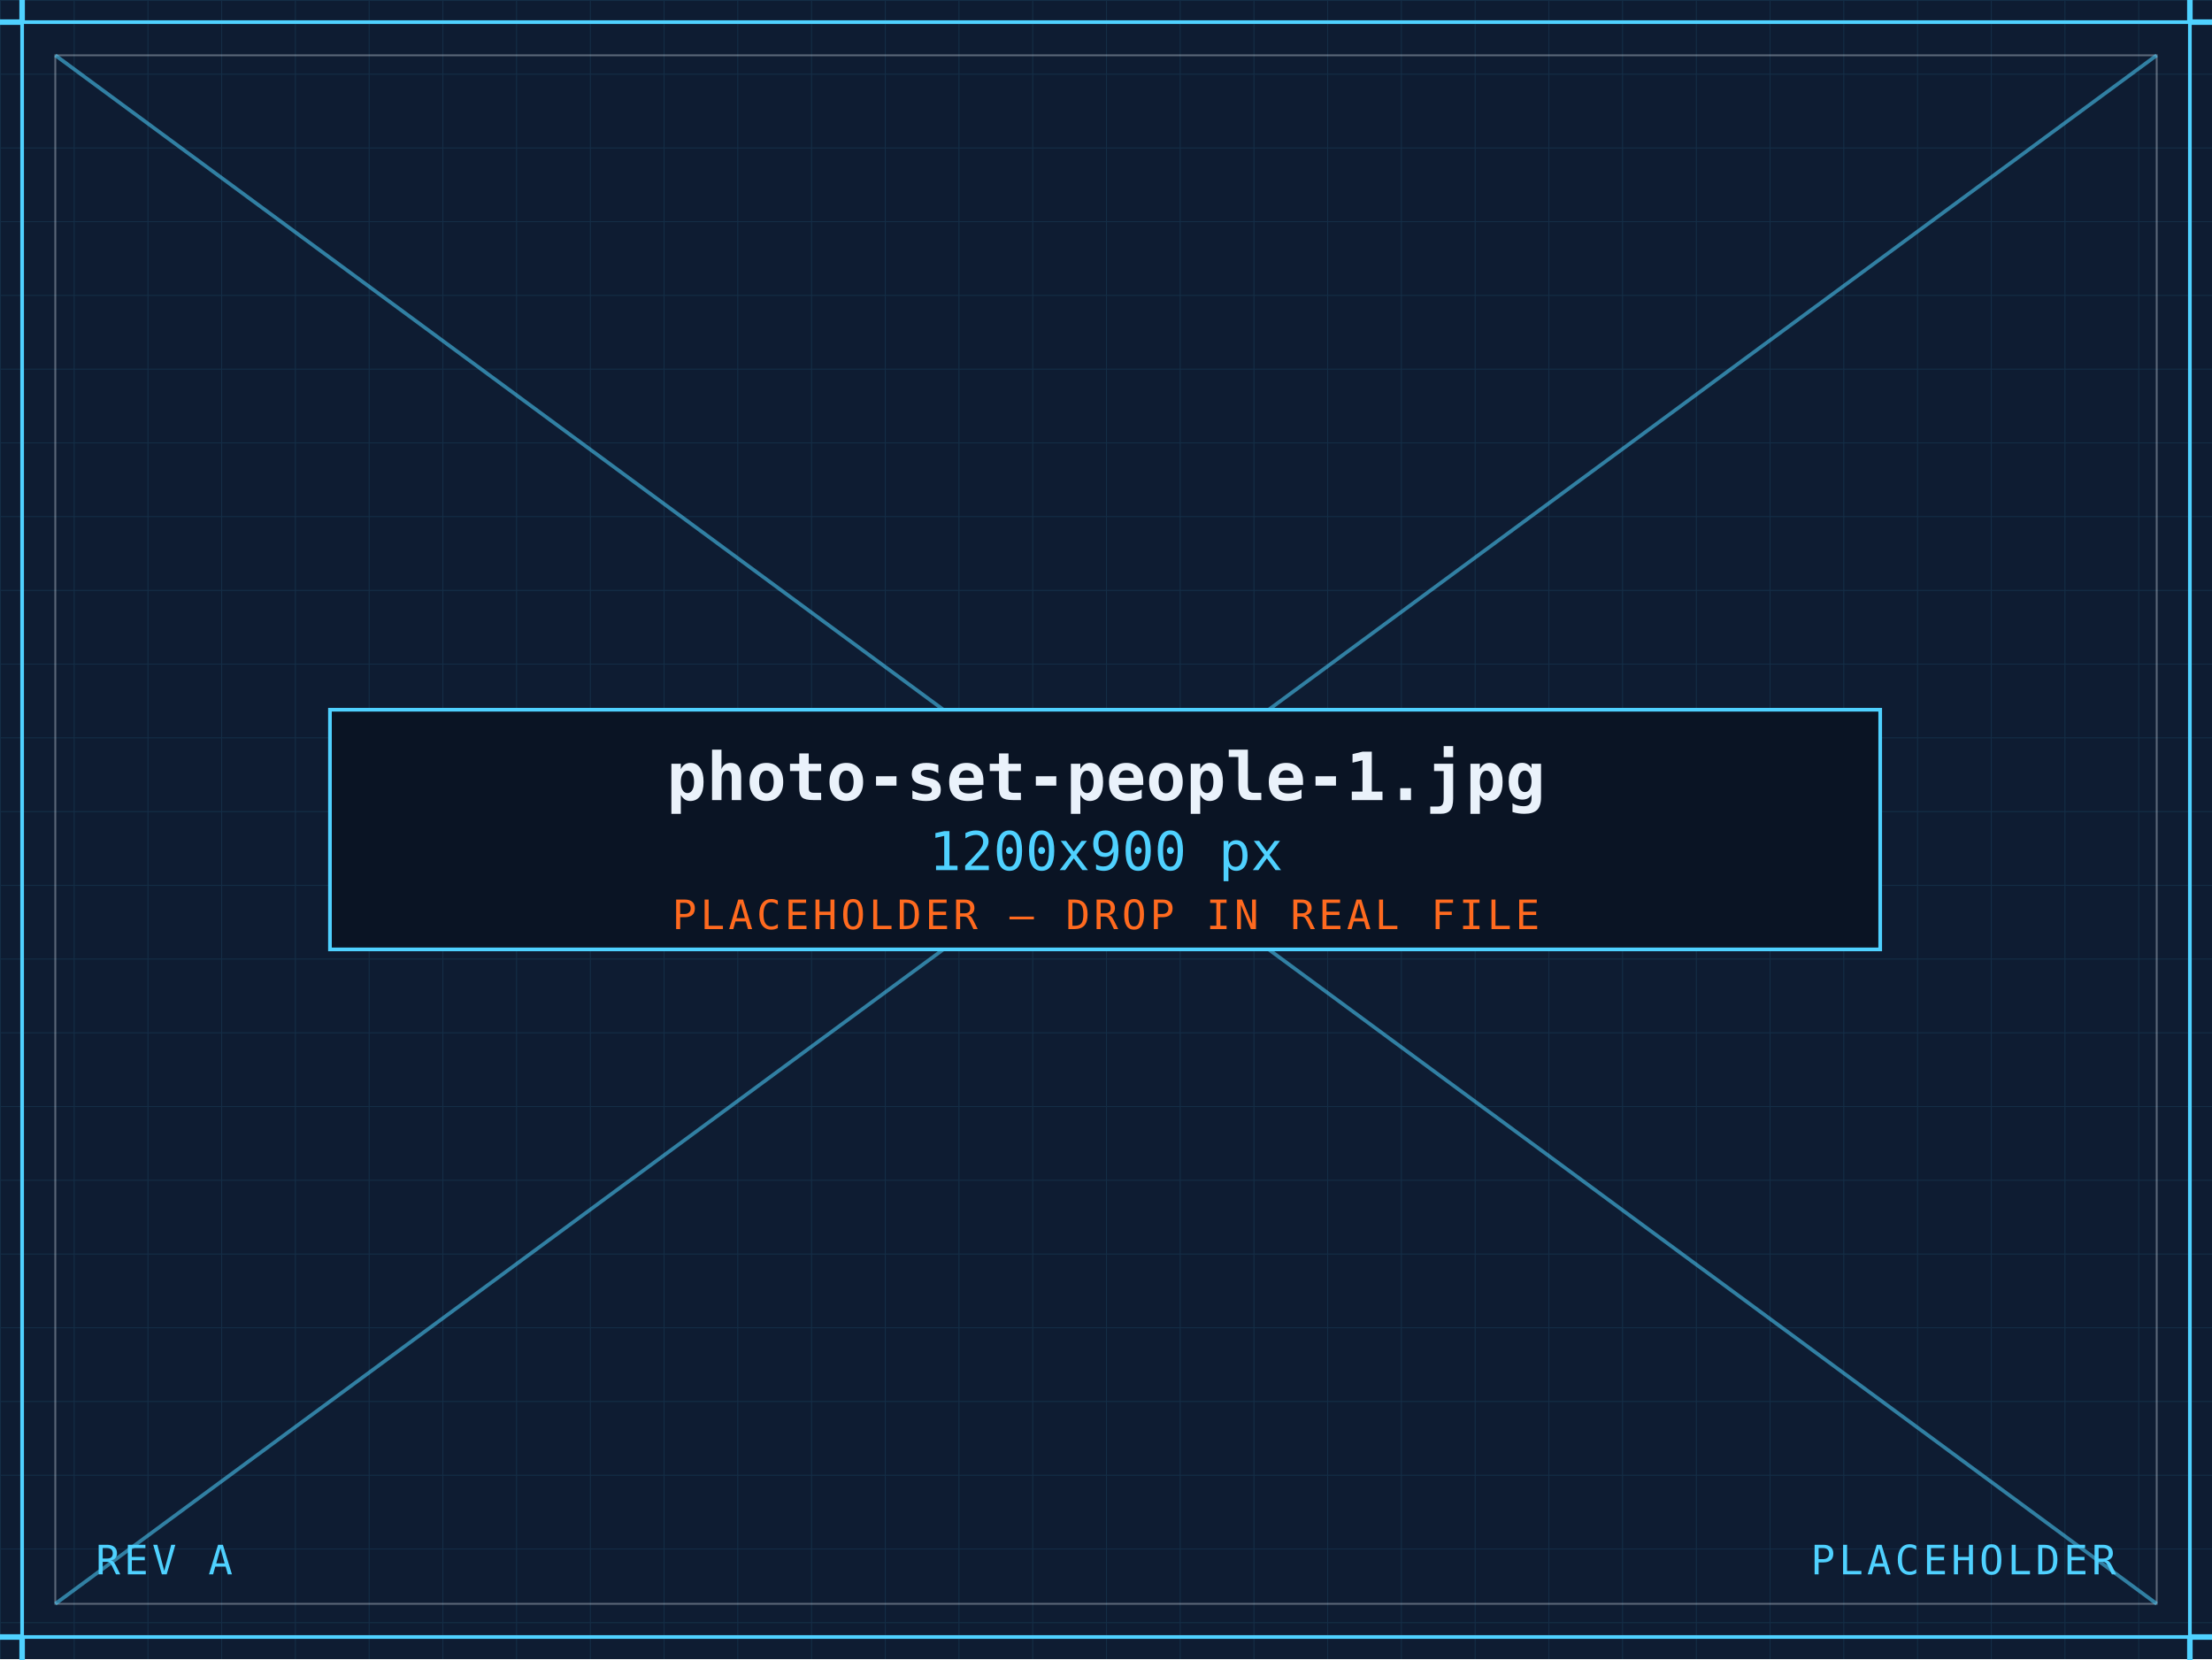
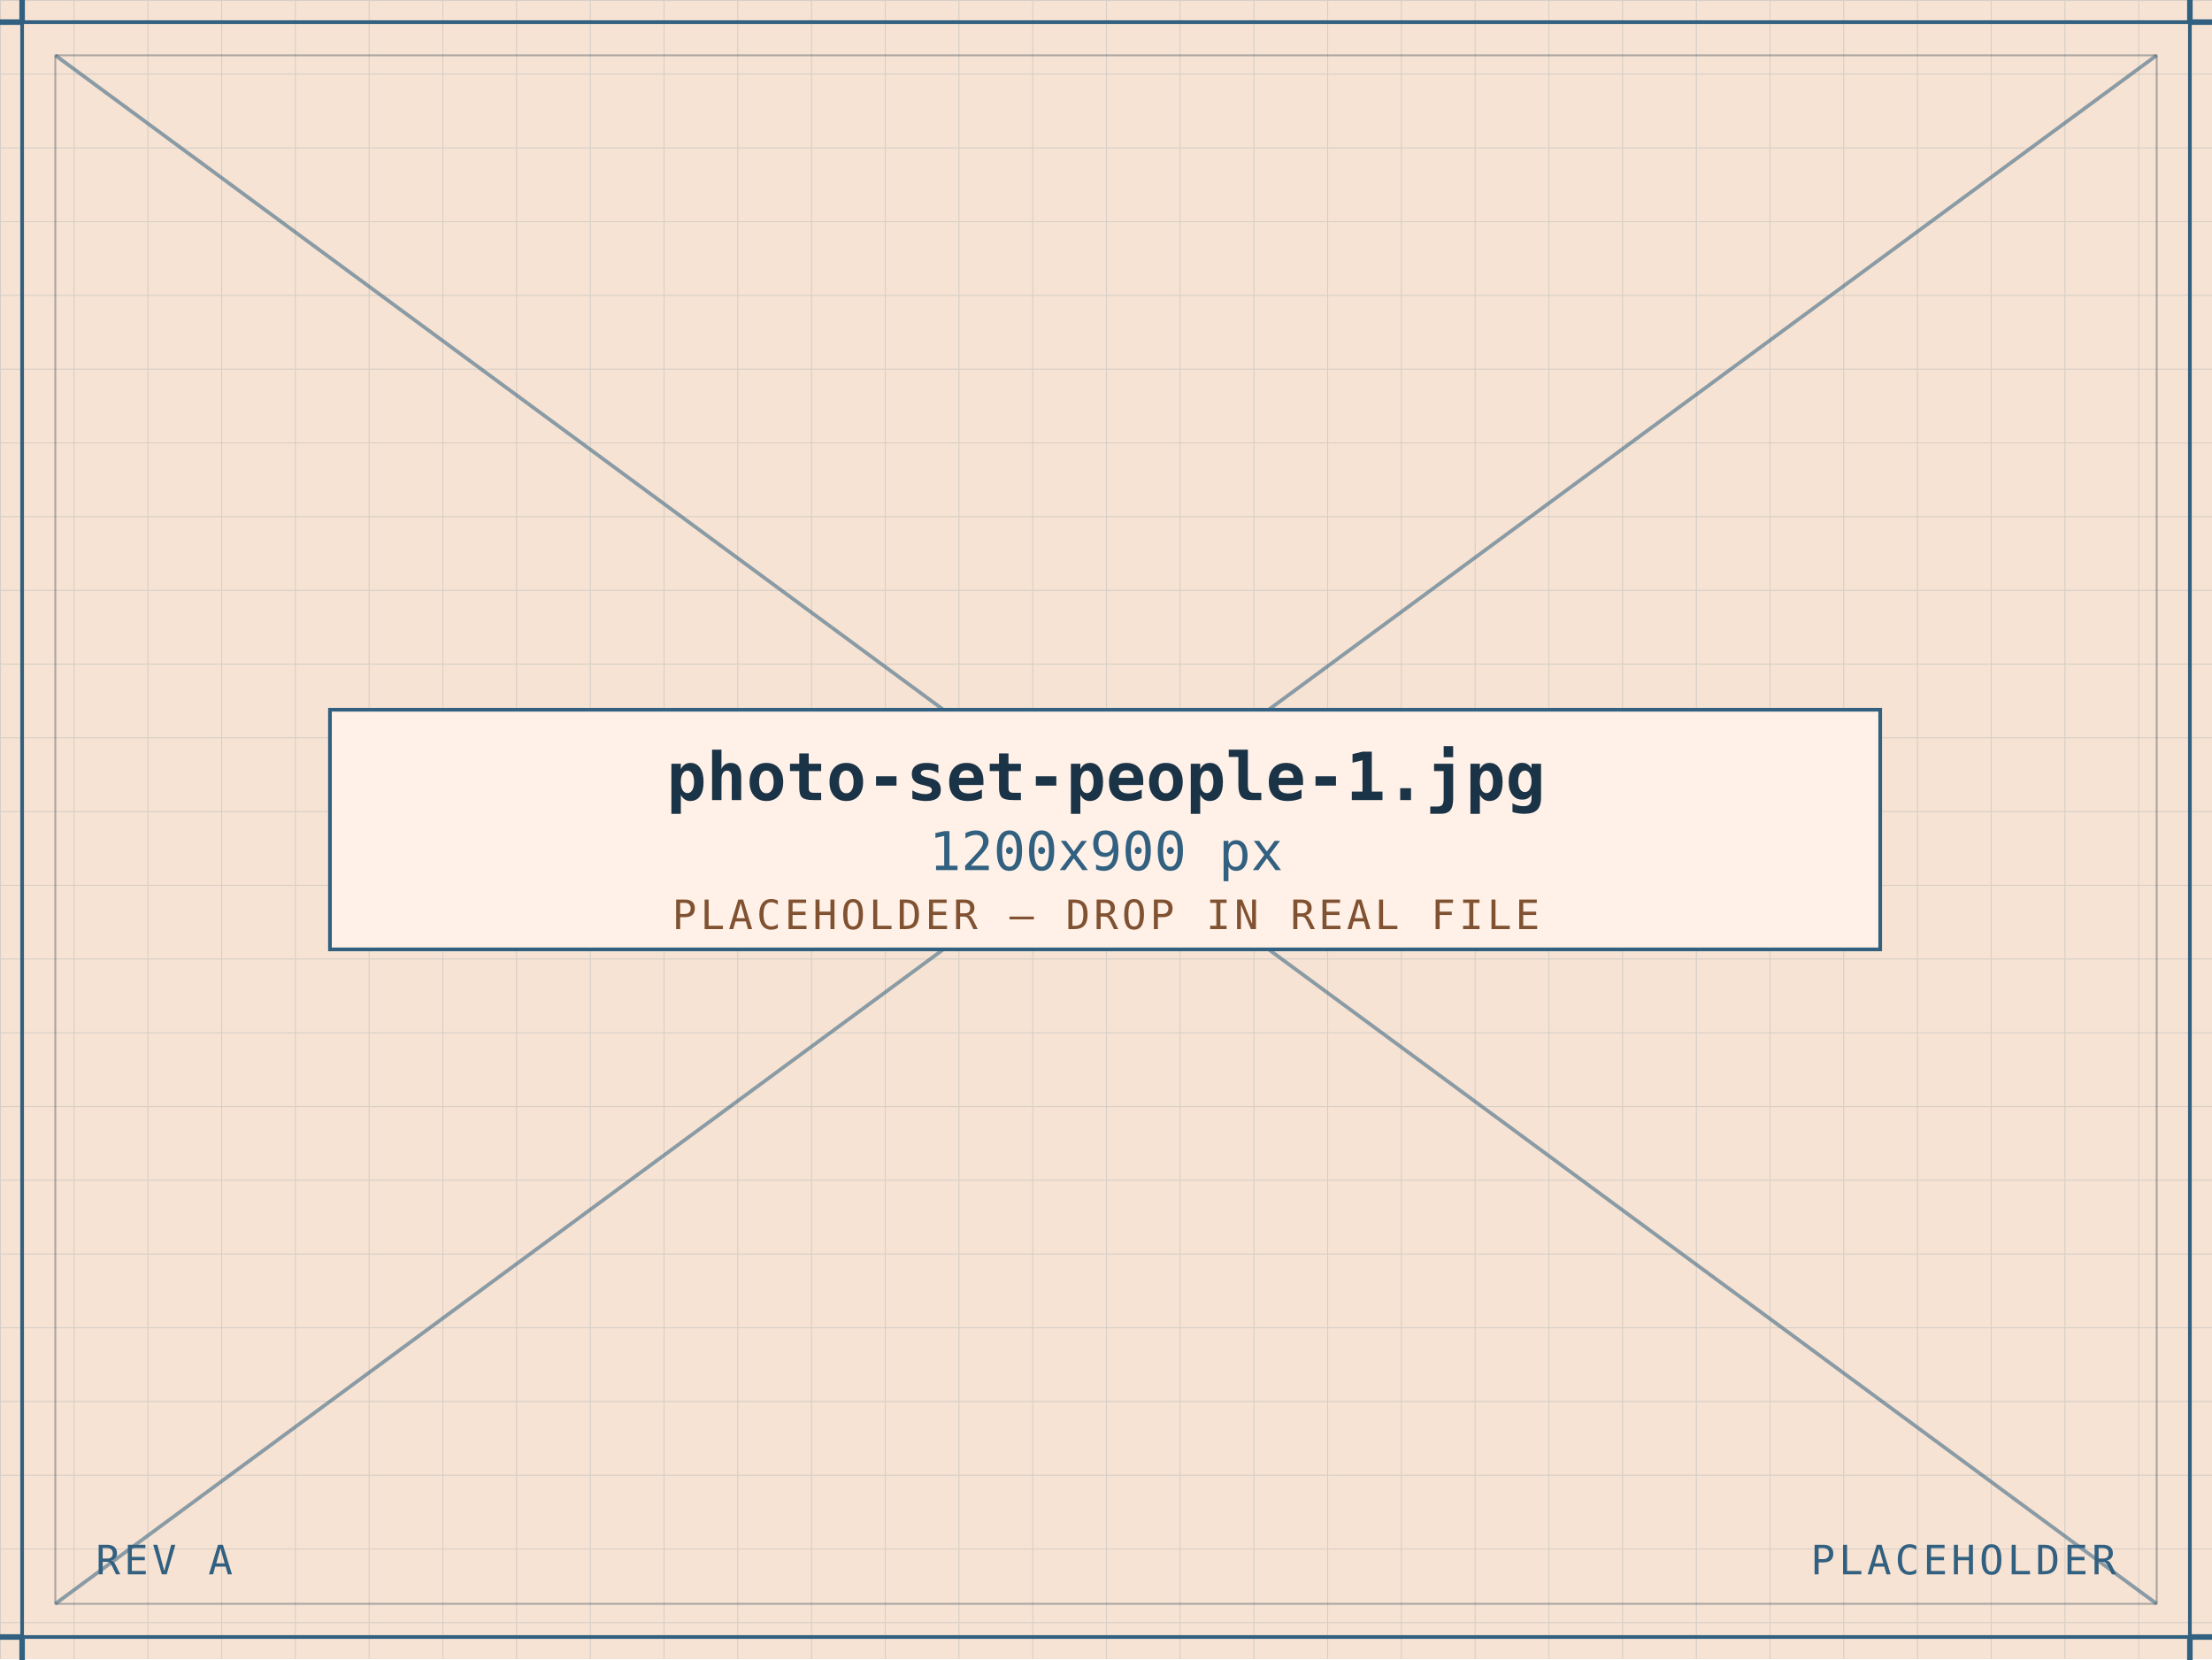
<svg xmlns="http://www.w3.org/2000/svg" viewBox="0 0 1200 900" width="1200" height="900" role="img" aria-label="Placeholder image photo-set-people-1.jpg, 1200 by 900 pixels">
-   <rect width="1200" height="900" fill="#0e1c32" />
+   <rect width="1200" height="900" fill="#F6E3D3" />
  <defs>
    <pattern id="g" width="40" height="40" patternUnits="userSpaceOnUse">
-       <path d="M40 0H0V40" fill="none" stroke="#4fd1ff" stroke-opacity=".10" />
+       <path d="M40 0H0V40" fill="none" stroke="#326080" stroke-opacity=".16" />
    </pattern>
    <pattern id="m" width="16" height="16" patternUnits="userSpaceOnUse">
-       <path d="M16 0H0V16" fill="none" stroke="#4fd1ff" stroke-opacity=".16" />
+       <path d="M16 0H0V16" fill="none" stroke="#326080" stroke-opacity=".22" />
    </pattern>
  </defs>
  <rect width="1200" height="900" fill="url(#g)" />
-   <rect x="12" y="12" width="1176" height="876" fill="none" stroke="#4fd1ff" stroke-width="2" />
-   <rect x="30" y="30" width="1140" height="840" fill="none" stroke="#eaf2fb" stroke-opacity=".35" />
-   <path d="M-18 12H12M12 -18V12" stroke="#4fd1ff" stroke-width="3" fill="none" />
-   <path d="M-18 888H12M12 918V888" stroke="#4fd1ff" stroke-width="3" fill="none" />
-   <path d="M1218 12H1188M1188 -18V12" stroke="#4fd1ff" stroke-width="3" fill="none" />
-   <path d="M1218 888H1188M1188 918V888" stroke="#4fd1ff" stroke-width="3" fill="none" />
-   <path d="M30 30L1170 870M1170 30L30 870" stroke="#4fd1ff" stroke-opacity=".55" stroke-width="2" fill="none" />
-   <rect x="179" y="385" width="841" height="130" fill="#0a1424" stroke="#4fd1ff" stroke-width="2" />
-   <text x="600" y="434" text-anchor="middle" font-family="ui-monospace,SFMono-Regular,Menlo,Consolas,monospace" font-size="36" font-weight="700" fill="#eaf2fb">photo-set-people-1.jpg</text>
-   <text x="600" y="472" text-anchor="middle" font-family="ui-monospace,SFMono-Regular,Menlo,Consolas,monospace" font-size="29" fill="#4fd1ff">1200x900 px</text>
-   <text x="600" y="504" text-anchor="middle" font-family="ui-monospace,SFMono-Regular,Menlo,Consolas,monospace" font-size="22" letter-spacing="2" fill="#ff6a1f">PLACEHOLDER — DROP IN REAL FILE</text>
-   <text x="52" y="854" font-family="ui-monospace,SFMono-Regular,Menlo,Consolas,monospace" font-size="22" fill="#4fd1ff" letter-spacing="2">REV A</text>
-   <text x="1148" y="854" text-anchor="end" font-family="ui-monospace,SFMono-Regular,Menlo,Consolas,monospace" font-size="22" fill="#4fd1ff" letter-spacing="2">PLACEHOLDER</text>
+   <rect x="12" y="12" width="1176" height="876" fill="none" stroke="#326080" stroke-width="2" />
+   <rect x="30" y="30" width="1140" height="840" fill="none" stroke="#1B3347" stroke-opacity=".35" />
+   <path d="M-18 12H12M12 -18V12" stroke="#326080" stroke-width="3" fill="none" />
+   <path d="M-18 888H12M12 918V888" stroke="#326080" stroke-width="3" fill="none" />
+   <path d="M1218 12H1188M1188 -18V12" stroke="#326080" stroke-width="3" fill="none" />
+   <path d="M1218 888H1188M1188 918V888" stroke="#326080" stroke-width="3" fill="none" />
+   <path d="M30 30L1170 870M1170 30L30 870" stroke="#326080" stroke-opacity=".55" stroke-width="2" fill="none" />
+   <rect x="179" y="385" width="841" height="130" fill="#FFF1E7" stroke="#326080" stroke-width="2" />
+   <text x="600" y="434" text-anchor="middle" font-family="ui-monospace,SFMono-Regular,Menlo,Consolas,monospace" font-size="36" font-weight="700" fill="#1B3347">photo-set-people-1.jpg</text>
+   <text x="600" y="472" text-anchor="middle" font-family="ui-monospace,SFMono-Regular,Menlo,Consolas,monospace" font-size="29" fill="#326080">1200x900 px</text>
+   <text x="600" y="504" text-anchor="middle" font-family="ui-monospace,SFMono-Regular,Menlo,Consolas,monospace" font-size="22" letter-spacing="2" fill="#805232">PLACEHOLDER — DROP IN REAL FILE</text>
+   <text x="52" y="854" font-family="ui-monospace,SFMono-Regular,Menlo,Consolas,monospace" font-size="22" fill="#326080" letter-spacing="2">REV A</text>
+   <text x="1148" y="854" text-anchor="end" font-family="ui-monospace,SFMono-Regular,Menlo,Consolas,monospace" font-size="22" fill="#326080" letter-spacing="2">PLACEHOLDER</text>
</svg>
